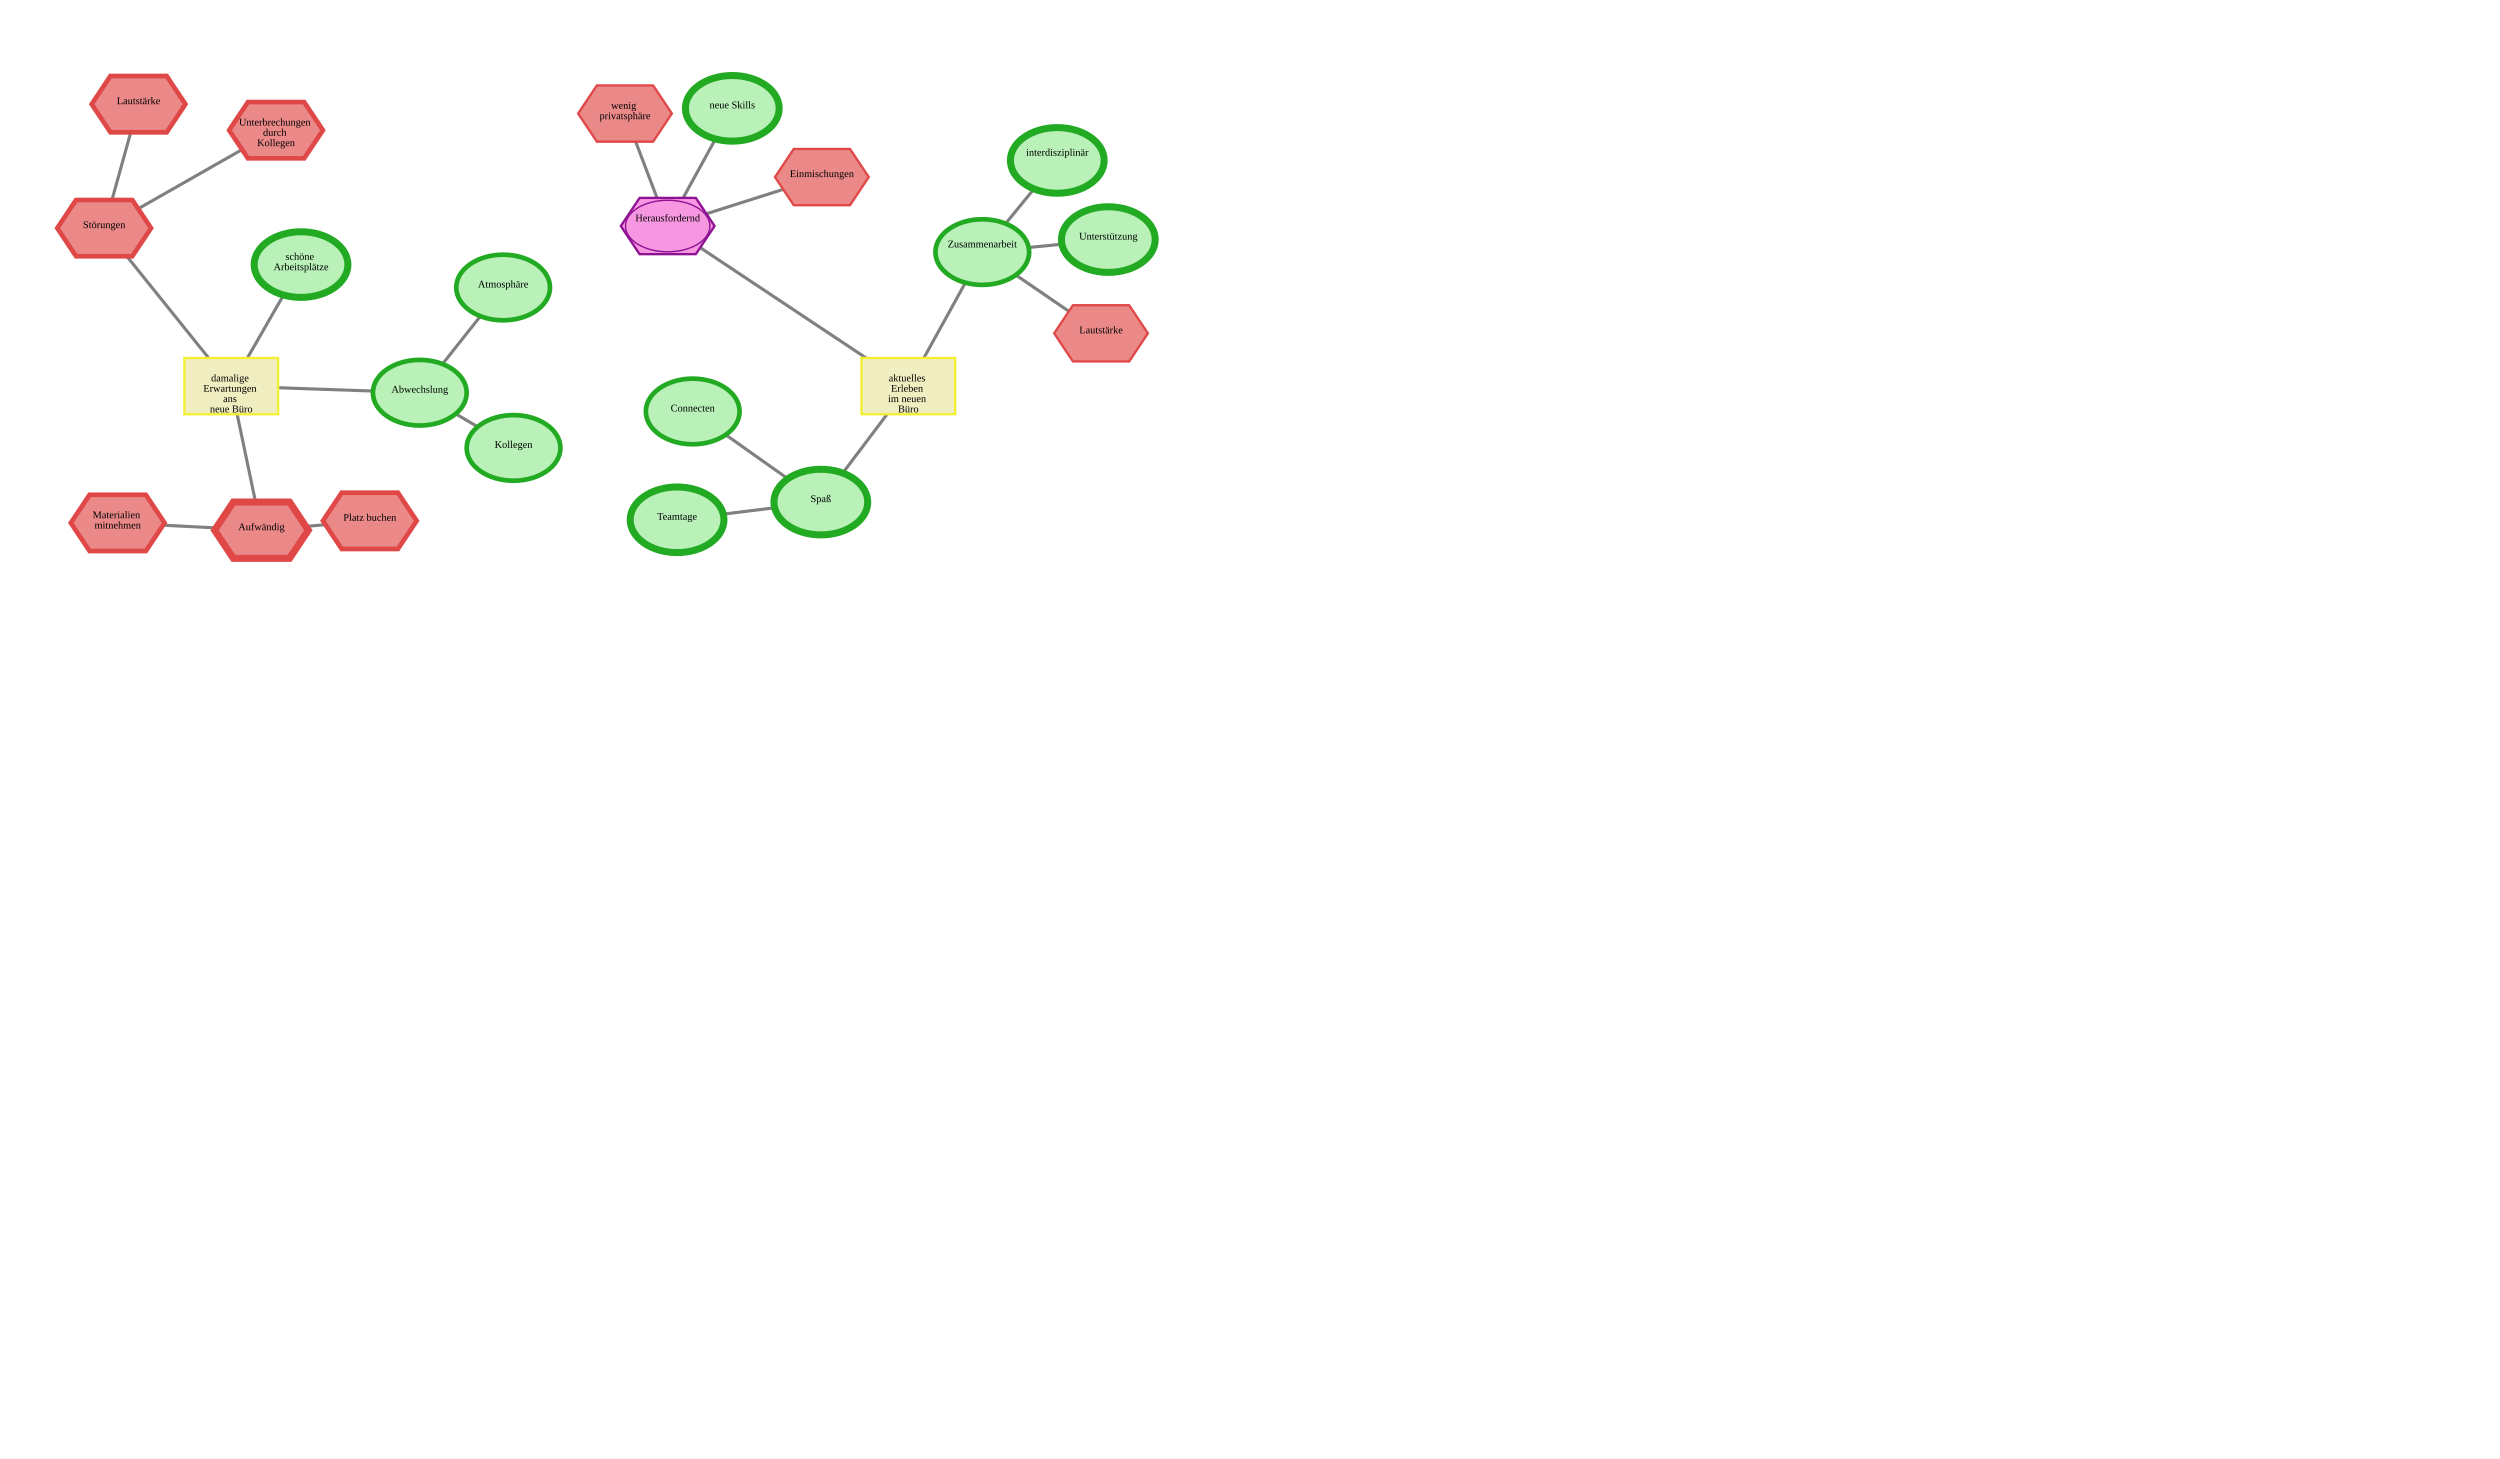
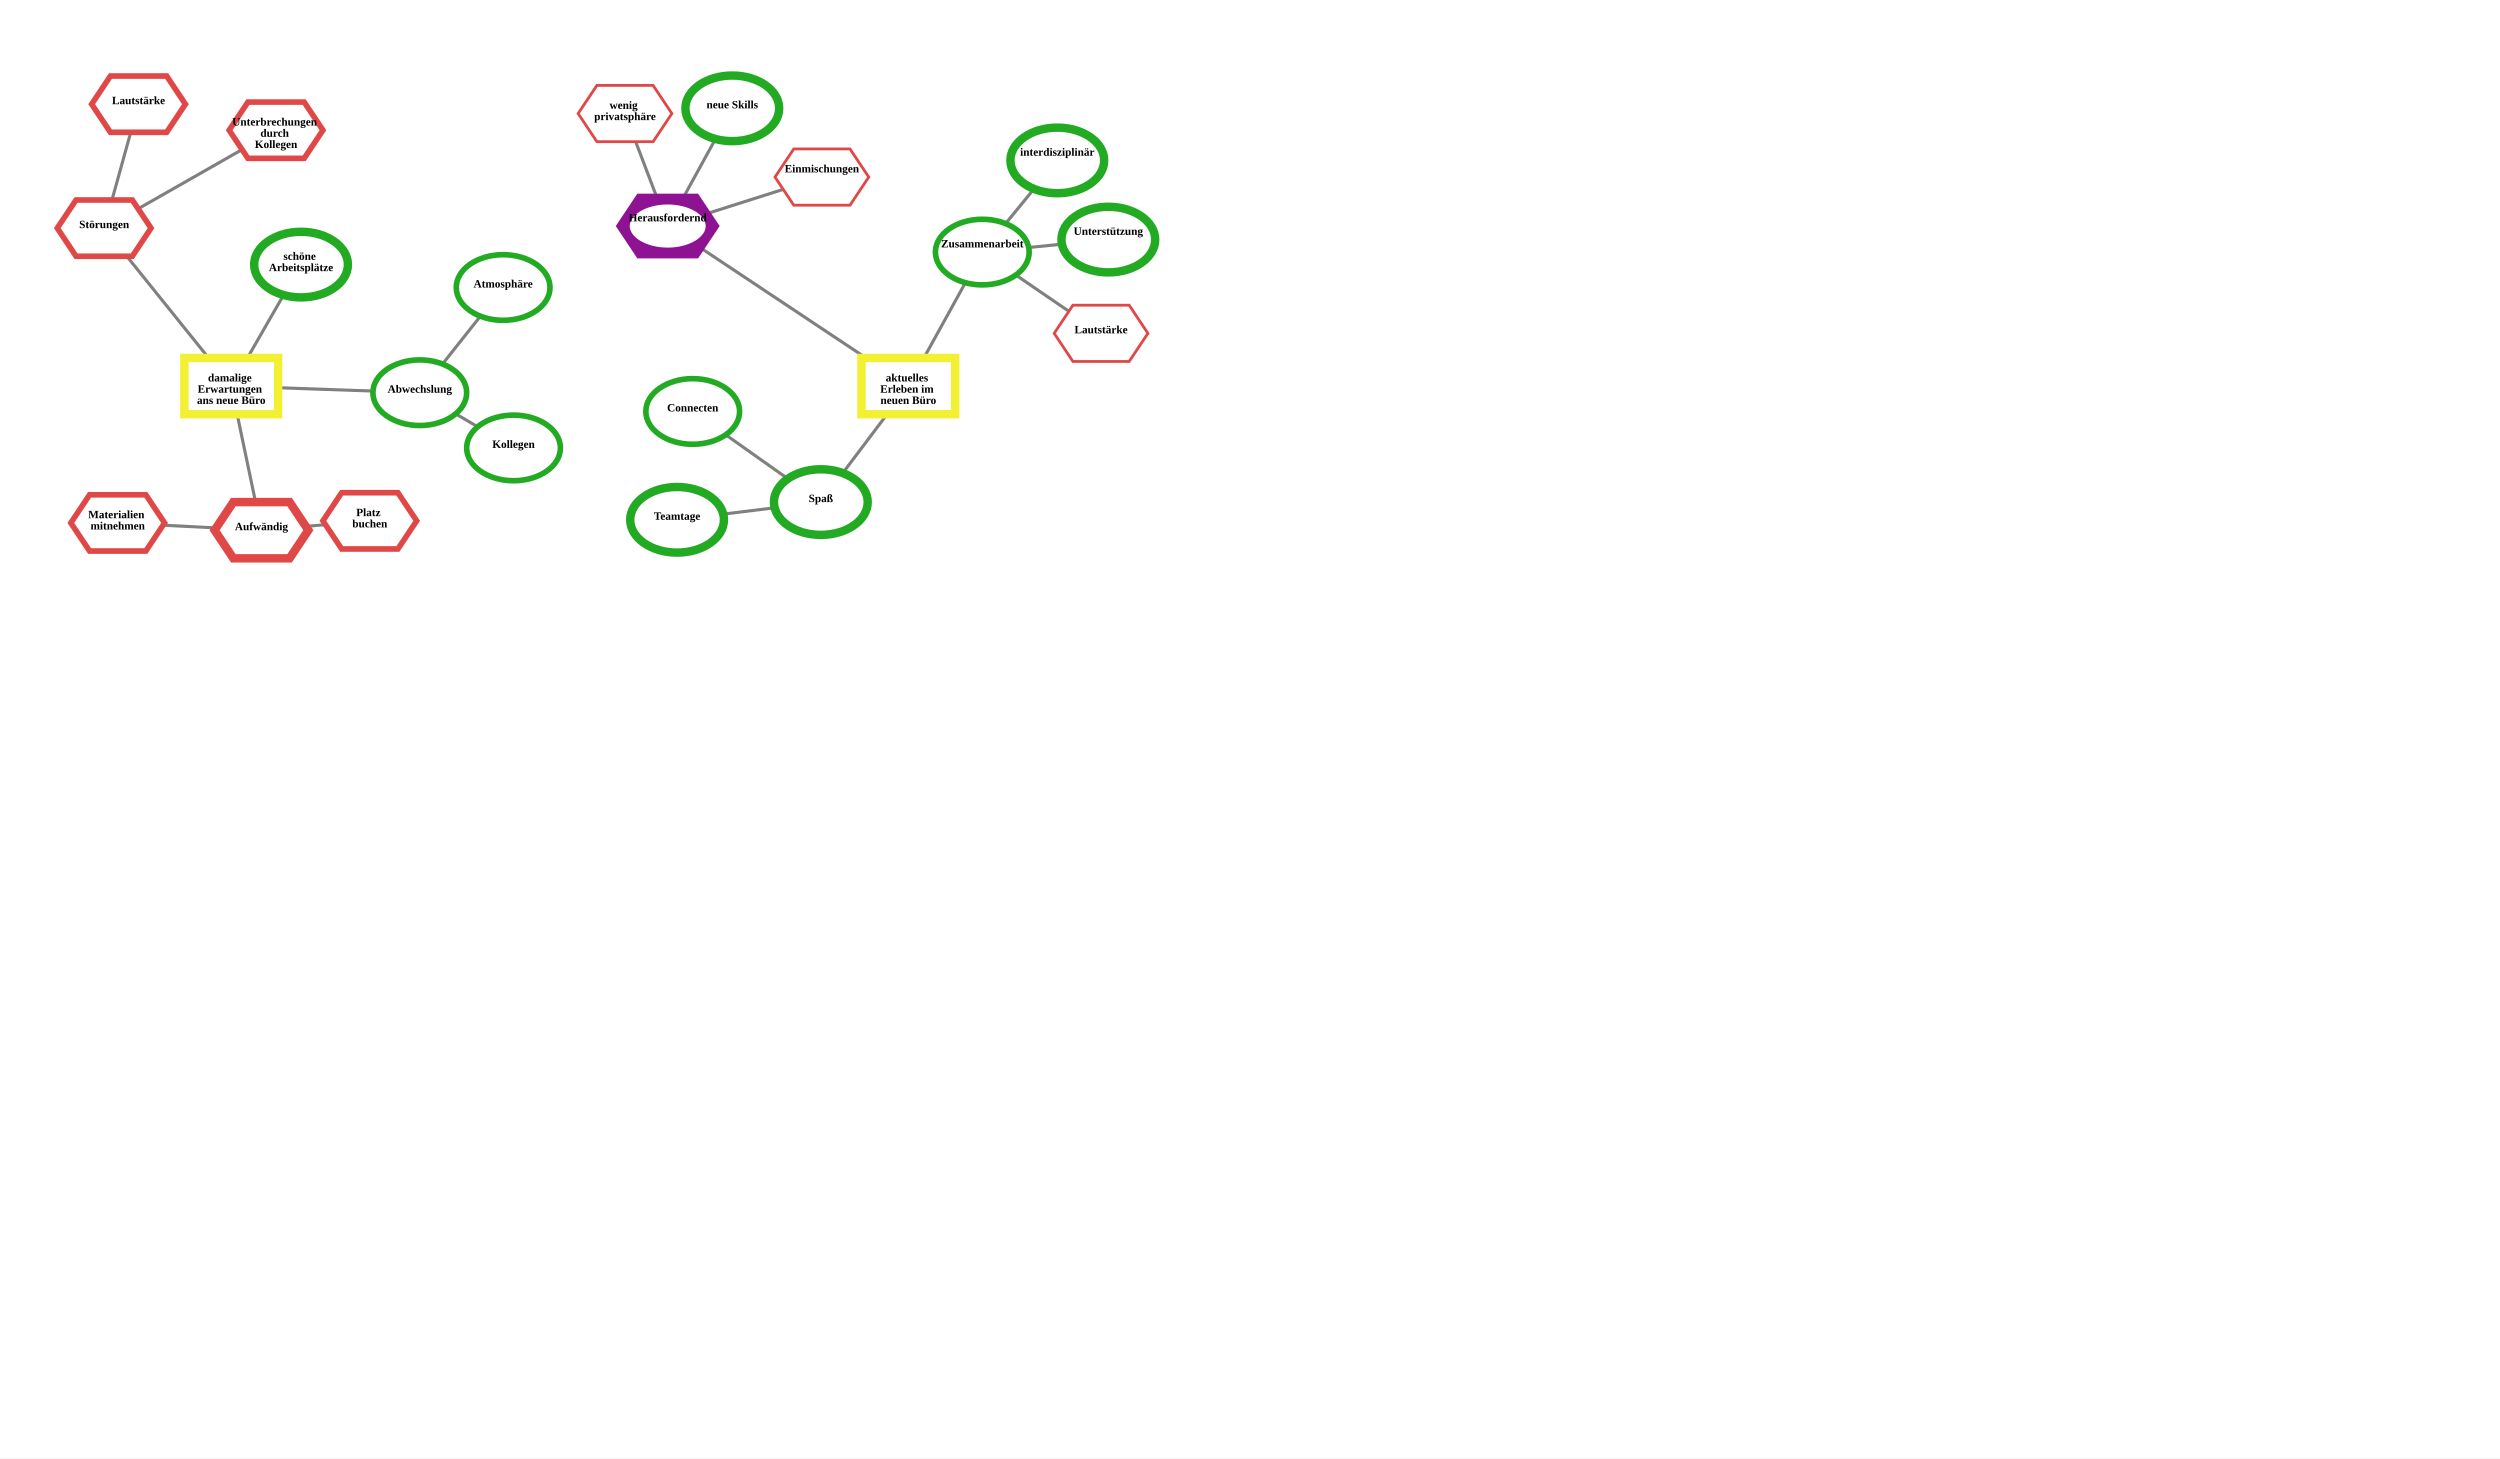
<svg xmlns="http://www.w3.org/2000/svg" id="CAMSVG" height="1400px" width="2400px">
  <rect id="background" x="0" y="0" width="100%" height="100%" fill="white" />
  <marker id="arrowRight" markerWidth="30" markerHeight="15" refX="30" refY="7.5" orient="auto" markerUnits="userSpaceOnUse">
    <polygon points="0 0, 0 0, 0 0" fill="#8c8c8c" />
  </marker>
  <marker id="arrowLeft" markerWidth="30" markerHeight="15" refX="0" refY="7.5" orient="auto" markerUnits="userSpaceOnUse">
    <polygon points="0 0, 0 0, 0 0" fill="#8c8c8c" />
  </marker>
  <g>
-     <line class="connector" id="106c88af-211f-46a5-aec4-acd6bd099349" transform="translate(641,217) scale(1,1) " x1="-7.453" y1="-19.633" x2="-33.547" y2="-88.367" stroke="#808080" stroke-width="3" stroke-linecap="butt" />
-     <line transform="translate(641,217) " class="outer-connector" id="106c88af-211f-46a5-aec4-acd6bd099349" x1="0" y1="0" x2="-40.645" y2="-107.065" stroke="rgba(255, 255, 255, 0)" stroke-width="30" />
+     <line class="connector" id="e0eaff90-a25a-4eea-bfcd-7fb453f5f758" transform="translate(641,217) scale(1,1) " x1="-7.453" y1="-19.633" x2="-33.547" y2="-88.367" stroke="#808080" stroke-width="3" stroke-linecap="butt" />
+     <line transform="translate(641,217) " class="outer-connector" id="e0eaff90-a25a-4eea-bfcd-7fb453f5f758" x1="0" y1="0" x2="-40.645" y2="-107.065" stroke="rgba(255, 255, 255, 0)" stroke-width="30" />
  </g>
  <g>
-     <line class="connector" id="b0688166-694a-41d2-b95b-2dad80e10e80" transform="translate(641,217) scale(1,1) " x1="10.102" y1="-18.411" x2="51.898" y2="-94.589" stroke="#808080" stroke-width="3" stroke-linecap="butt" />
-     <line transform="translate(641,217) " class="outer-connector" id="b0688166-694a-41d2-b95b-2dad80e10e80" x1="0" y1="0" x2="61.519" y2="-112.123" stroke="rgba(255, 255, 255, 0)" stroke-width="30" />
+     <line class="connector" id="cdb63d55-436a-4b87-9c5b-573ac868aa52" transform="translate(641,217) scale(1,1) " x1="10.102" y1="-18.411" x2="51.898" y2="-94.589" stroke="#808080" stroke-width="3" stroke-linecap="butt" />
+     <line transform="translate(641,217) " class="outer-connector" id="cdb63d55-436a-4b87-9c5b-573ac868aa52" x1="0" y1="0" x2="61.519" y2="-112.123" stroke="rgba(255, 255, 255, 0)" stroke-width="30" />
  </g>
  <g>
-     <line class="connector" id="5798c290-1ec8-4c2f-a627-fafd09648d20" transform="translate(872,370.6667) scale(1,1) " x1="-17.485" y1="-11.631" x2="-213.515" y2="-142.035" stroke="#808080" stroke-width="3" stroke-linecap="butt" />
-     <line transform="translate(872,370.6667) " class="outer-connector" id="5798c290-1ec8-4c2f-a627-fafd09648d20" x1="0" y1="0" x2="-230.167" y2="-153.113" stroke="rgba(255, 255, 255, 0)" stroke-width="30" />
+     <line class="connector" id="67b8e38c-98dd-4e3d-985d-c3dcad89f62b" transform="translate(872,370.6667) scale(1,1) " x1="-17.485" y1="-11.631" x2="-213.515" y2="-142.035" stroke="#808080" stroke-width="3" stroke-linecap="butt" />
+     <line transform="translate(872,370.6667) " class="outer-connector" id="67b8e38c-98dd-4e3d-985d-c3dcad89f62b" x1="0" y1="0" x2="-230.167" y2="-153.113" stroke="rgba(255, 255, 255, 0)" stroke-width="30" />
  </g>
  <g>
-     <line class="connector" id="a0e0ad53-82bb-48f3-8c30-15f0fe80e555" transform="translate(943,242) scale(1,1) " x1="-10.146" y1="18.386" x2="-60.854" y2="110.28" stroke="#808080" stroke-width="3" stroke-linecap="butt" />
-     <line transform="translate(943,242) " class="outer-connector" id="a0e0ad53-82bb-48f3-8c30-15f0fe80e555" x1="0" y1="0" x2="-70.517" y2="127.791" stroke="rgba(255, 255, 255, 0)" stroke-width="30" />
+     <line class="connector" id="26638883-26d9-4cb9-b66e-dee816f8ee65" transform="translate(943,242) scale(1,1) " x1="-10.146" y1="18.386" x2="-60.854" y2="110.28" stroke="#808080" stroke-width="3" stroke-linecap="butt" />
+     <line transform="translate(943,242) " class="outer-connector" id="26638883-26d9-4cb9-b66e-dee816f8ee65" x1="0" y1="0" x2="-70.517" y2="127.791" stroke="rgba(255, 255, 255, 0)" stroke-width="30" />
  </g>
  <g>
-     <line class="connector" id="75182436-51de-4e62-8cc6-9c0ffd4e99e7" transform="translate(788,482) scale(1,1) " x1="12.648" y1="-16.764" x2="71.352" y2="-94.57" stroke="#808080" stroke-width="3" stroke-linecap="butt" />
-     <line transform="translate(788,482) " class="outer-connector" id="75182436-51de-4e62-8cc6-9c0ffd4e99e7" x1="0" y1="0" x2="83.398" y2="-110.535" stroke="rgba(255, 255, 255, 0)" stroke-width="30" />
+     <line class="connector" id="fb5d8669-4c84-4841-8187-461b0534a064" transform="translate(788,482) scale(1,1) " x1="12.648" y1="-16.764" x2="71.352" y2="-94.57" stroke="#808080" stroke-width="3" stroke-linecap="butt" />
+     <line transform="translate(788,482) " class="outer-connector" id="fb5d8669-4c84-4841-8187-461b0534a064" x1="0" y1="0" x2="83.398" y2="-110.535" stroke="rgba(255, 255, 255, 0)" stroke-width="30" />
  </g>
  <g>
-     <line class="connector" id="76342cb7-4d0f-4081-9b51-eb18bd2bcee8" transform="translate(665,395) scale(1,1) " x1="17.145" y1="12.127" x2="105.855" y2="74.873" stroke="#808080" stroke-width="3" stroke-linecap="butt" />
-     <line transform="translate(665,395) " class="outer-connector" id="76342cb7-4d0f-4081-9b51-eb18bd2bcee8" x1="0" y1="0" x2="122.184" y2="86.423" stroke="rgba(255, 255, 255, 0)" stroke-width="30" />
+     <line class="connector" id="6d9acacd-1d74-450c-be41-32de33dadb72" transform="translate(665,395) scale(1,1) " x1="17.145" y1="12.127" x2="105.855" y2="74.873" stroke="#808080" stroke-width="3" stroke-linecap="butt" />
+     <line transform="translate(665,395) " class="outer-connector" id="6d9acacd-1d74-450c-be41-32de33dadb72" x1="0" y1="0" x2="122.184" y2="86.423" stroke="rgba(255, 255, 255, 0)" stroke-width="30" />
  </g>
  <g>
-     <line class="connector" id="245af253-4161-4ae5-8703-7658292fadf9" transform="translate(650,499) scale(1,1) " x1="20.842" y1="-2.568" x2="117.158" y2="-14.432" stroke="#808080" stroke-width="3" stroke-linecap="butt" />
-     <line transform="translate(650,499) " class="outer-connector" id="245af253-4161-4ae5-8703-7658292fadf9" x1="0" y1="0" x2="137.008" y2="-16.878" stroke="rgba(255, 255, 255, 0)" stroke-width="30" />
+     <line class="connector" id="7a95d905-2b3c-4401-9a88-ec3c29494a07" transform="translate(650,499) scale(1,1) " x1="20.842" y1="-2.568" x2="117.158" y2="-14.432" stroke="#808080" stroke-width="3" stroke-linecap="butt" />
+     <line transform="translate(650,499) " class="outer-connector" id="7a95d905-2b3c-4401-9a88-ec3c29494a07" x1="0" y1="0" x2="137.008" y2="-16.878" stroke="rgba(255, 255, 255, 0)" stroke-width="30" />
  </g>
  <g>
-     <line class="connector" id="ba229a00-d420-415d-83b0-47142ede1a7f" transform="translate(789,170) scale(1,1) " x1="-20.015" y1="6.356" x2="-127.985" y2="40.644" stroke="#808080" stroke-width="3" stroke-linecap="butt" />
-     <line transform="translate(789,170) " class="outer-connector" id="ba229a00-d420-415d-83b0-47142ede1a7f" x1="0" y1="0" x2="-147.047" y2="46.697" stroke="rgba(255, 255, 255, 0)" stroke-width="30" />
+     <line class="connector" id="bb85bf75-c9c1-418d-9dce-6a76d92a2742" transform="translate(789,170) scale(1,1) " x1="-20.015" y1="6.356" x2="-127.985" y2="40.644" stroke="#808080" stroke-width="3" stroke-linecap="butt" />
+     <line transform="translate(789,170) " class="outer-connector" id="bb85bf75-c9c1-418d-9dce-6a76d92a2742" x1="0" y1="0" x2="-147.047" y2="46.697" stroke="rgba(255, 255, 255, 0)" stroke-width="30" />
  </g>
  <g>
-     <line class="connector" id="e54002f0-fb65-483c-a000-5ccaaa8d636b" transform="translate(1015,154) scale(1,1) " x1="-13.298" y1="16.253" x2="-58.702" y2="71.747" stroke="#808080" stroke-width="3" stroke-linecap="butt" />
-     <line transform="translate(1015,154) " class="outer-connector" id="e54002f0-fb65-483c-a000-5ccaaa8d636b" x1="0" y1="0" x2="-71.367" y2="87.226" stroke="rgba(255, 255, 255, 0)" stroke-width="30" />
+     <line class="connector" id="8e8e54bb-26fa-4e08-9de2-5dd608ce739d" transform="translate(1015,154) scale(1,1) " x1="-13.298" y1="16.253" x2="-58.702" y2="71.747" stroke="#808080" stroke-width="3" stroke-linecap="butt" />
+     <line transform="translate(1015,154) " class="outer-connector" id="8e8e54bb-26fa-4e08-9de2-5dd608ce739d" x1="0" y1="0" x2="-71.367" y2="87.226" stroke="rgba(255, 255, 255, 0)" stroke-width="30" />
  </g>
  <g>
-     <line class="connector" id="3617c48c-25f7-48b8-bc25-1555b6592b51" transform="translate(1064,230) scale(1,1) " x1="-20.897" y1="2.072" x2="-100.103" y2="9.928" stroke="#808080" stroke-width="3" stroke-linecap="butt" />
-     <line transform="translate(1064,230) " class="outer-connector" id="3617c48c-25f7-48b8-bc25-1555b6592b51" x1="0" y1="0" x2="-120.005" y2="11.901" stroke="rgba(255, 255, 255, 0)" stroke-width="30" />
+     <line class="connector" id="d3318e39-bd6c-411b-b721-e0d2eaeeb28e" transform="translate(1064,230) scale(1,1) " x1="-20.897" y1="2.072" x2="-100.103" y2="9.928" stroke="#808080" stroke-width="3" stroke-linecap="butt" />
+     <line transform="translate(1064,230) " class="outer-connector" id="d3318e39-bd6c-411b-b721-e0d2eaeeb28e" x1="0" y1="0" x2="-120.005" y2="11.901" stroke="rgba(255, 255, 255, 0)" stroke-width="30" />
  </g>
  <g>
-     <line class="connector" id="9968e502-e2d2-4d53-9f53-7336281ddc6a" transform="translate(1057,320) scale(1,1) " x1="-17.331" y1="-11.858" x2="-96.669" y2="-66.142" stroke="#808080" stroke-width="3" stroke-linecap="butt" />
-     <line transform="translate(1057,320) " class="outer-connector" id="9968e502-e2d2-4d53-9f53-7336281ddc6a" x1="0" y1="0" x2="-113.175" y2="-77.435" stroke="rgba(255, 255, 255, 0)" stroke-width="30" />
+     <line class="connector" id="f7e226a7-76c3-4deb-ba4f-dcd84492700e" transform="translate(1057,320) scale(1,1) " x1="-17.331" y1="-11.858" x2="-96.669" y2="-66.142" stroke="#808080" stroke-width="3" stroke-linecap="butt" />
+     <line transform="translate(1057,320) " class="outer-connector" id="f7e226a7-76c3-4deb-ba4f-dcd84492700e" x1="0" y1="0" x2="-113.175" y2="-77.435" stroke="rgba(255, 255, 255, 0)" stroke-width="30" />
  </g>
  <g>
-     <line class="connector" id="c430fb66-5598-4536-9d0c-0faab81d3b26" transform="translate(222,370.6667) scale(1,1) " x1="-13.162" y1="-16.363" x2="-108.838" y2="-135.304" stroke="#808080" stroke-width="3" stroke-linecap="butt" />
-     <line transform="translate(222,370.6667) " class="outer-connector" id="c430fb66-5598-4536-9d0c-0faab81d3b26" x1="0" y1="0" x2="-121.373" y2="-150.887" stroke="rgba(255, 255, 255, 0)" stroke-width="30" />
+     <line class="connector" id="927e9ba1-5022-4537-bb4c-c5b927f641ed" transform="translate(222,370.6667) scale(1,1) " x1="-13.162" y1="-16.363" x2="-108.838" y2="-135.304" stroke="#808080" stroke-width="3" stroke-linecap="butt" />
+     <line transform="translate(222,370.6667) " class="outer-connector" id="927e9ba1-5022-4537-bb4c-c5b927f641ed" x1="0" y1="0" x2="-121.373" y2="-150.887" stroke="rgba(255, 255, 255, 0)" stroke-width="30" />
  </g>
  <g>
-     <line class="connector" id="a7eace34-3090-47f9-bbe1-0a7e9b046146" transform="translate(100,219) scale(1,1) " x1="5.612" y1="-20.236" x2="27.388" y2="-98.764" stroke="#808080" stroke-width="3" stroke-linecap="butt" />
-     <line transform="translate(100,219) " class="outer-connector" id="a7eace34-3090-47f9-bbe1-0a7e9b046146" x1="0" y1="0" x2="32.733" y2="-118.036" stroke="rgba(255, 255, 255, 0)" stroke-width="30" />
+     <line class="connector" id="d57ed4ed-5d9c-4973-82f3-bd6b3e9fc595" transform="translate(100,219) scale(1,1) " x1="5.612" y1="-20.236" x2="27.388" y2="-98.764" stroke="#808080" stroke-width="3" stroke-linecap="butt" />
+     <line transform="translate(100,219) " class="outer-connector" id="d57ed4ed-5d9c-4973-82f3-bd6b3e9fc595" x1="0" y1="0" x2="32.733" y2="-118.036" stroke="rgba(255, 255, 255, 0)" stroke-width="30" />
  </g>
  <g>
-     <line class="connector" id="6eab6daa-e24c-489f-8ee3-076251b914d8" transform="translate(100,219) scale(1,1) " x1="18.247" y1="-10.395" x2="146.753" y2="-83.605" stroke="#808080" stroke-width="3" stroke-linecap="butt" />
-     <line transform="translate(100,219) " class="outer-connector" id="6eab6daa-e24c-489f-8ee3-076251b914d8" x1="0" y1="0" x2="164.131" y2="-93.505" stroke="rgba(255, 255, 255, 0)" stroke-width="30" />
+     <line class="connector" id="bc8611d5-a766-4dda-96da-ef21157dafc9" transform="translate(100,219) scale(1,1) " x1="18.247" y1="-10.395" x2="146.753" y2="-83.605" stroke="#808080" stroke-width="3" stroke-linecap="butt" />
+     <line transform="translate(100,219) " class="outer-connector" id="bc8611d5-a766-4dda-96da-ef21157dafc9" x1="0" y1="0" x2="164.131" y2="-93.505" stroke="rgba(255, 255, 255, 0)" stroke-width="30" />
  </g>
  <g>
-     <line class="connector" id="dc20ad56-bf3b-4617-9ad6-46d194e7b0a8" transform="translate(222,370.6667) scale(1,1) " x1="10.458" y1="-18.211" x2="56.542" y2="-98.456" stroke="#808080" stroke-width="3" stroke-linecap="butt" />
-     <line transform="translate(222,370.6667) " class="outer-connector" id="dc20ad56-bf3b-4617-9ad6-46d194e7b0a8" x1="0" y1="0" x2="66.502" y2="-115.799" stroke="rgba(255, 255, 255, 0)" stroke-width="30" />
+     <line class="connector" id="a6d2f5cd-3269-4f51-aec6-6952ed852e5e" transform="translate(222,370.6667) scale(1,1) " x1="10.458" y1="-18.211" x2="56.542" y2="-98.456" stroke="#808080" stroke-width="3" stroke-linecap="butt" />
+     <line transform="translate(222,370.6667) " class="outer-connector" id="a6d2f5cd-3269-4f51-aec6-6952ed852e5e" x1="0" y1="0" x2="66.502" y2="-115.799" stroke="rgba(255, 255, 255, 0)" stroke-width="30" />
  </g>
  <g>
-     <line class="connector" id="c19f8033-7eac-4ef3-8d48-0ba8d5bb05c7" transform="translate(403,377) scale(1,1) " x1="-20.987" y1="-0.734" x2="-160.013" y2="-5.599" stroke="#808080" stroke-width="3" stroke-linecap="butt" />
-     <line transform="translate(403,377) " class="outer-connector" id="c19f8033-7eac-4ef3-8d48-0ba8d5bb05c7" x1="0" y1="0" x2="-180.001" y2="-6.298" stroke="rgba(255, 255, 255, 0)" stroke-width="30" />
+     <line class="connector" id="5b0e0260-775c-44f9-a699-4e9123dc1fd1" transform="translate(403,377) scale(1,1) " x1="-20.987" y1="-0.734" x2="-160.013" y2="-5.599" stroke="#808080" stroke-width="3" stroke-linecap="butt" />
+     <line transform="translate(403,377) " class="outer-connector" id="5b0e0260-775c-44f9-a699-4e9123dc1fd1" x1="0" y1="0" x2="-180.001" y2="-6.298" stroke="rgba(255, 255, 255, 0)" stroke-width="30" />
  </g>
  <g>
-     <line class="connector" id="99ad6d0e-e4f9-49b8-b537-ca94d2731551" transform="translate(403,377) scale(1,1) " x1="13.039" y1="-16.462" x2="66.961" y2="-84.538" stroke="#808080" stroke-width="3" stroke-linecap="butt" />
-     <line transform="translate(403,377) " class="outer-connector" id="99ad6d0e-e4f9-49b8-b537-ca94d2731551" x1="0" y1="0" x2="79.379" y2="-100.216" stroke="rgba(255, 255, 255, 0)" stroke-width="30" />
+     <line class="connector" id="00beea78-7a6c-4949-8173-832107c9058c" transform="translate(403,377) scale(1,1) " x1="13.039" y1="-16.462" x2="66.961" y2="-84.538" stroke="#808080" stroke-width="3" stroke-linecap="butt" />
+     <line transform="translate(403,377) " class="outer-connector" id="00beea78-7a6c-4949-8173-832107c9058c" x1="0" y1="0" x2="79.379" y2="-100.216" stroke="rgba(255, 255, 255, 0)" stroke-width="30" />
  </g>
  <g>
-     <line class="connector" id="57ca0c33-2dc7-4d6f-84bf-c5cbdcaa0d1d" transform="translate(493,430) scale(1,1) " x1="-18.095" y1="-10.656" x2="-71.905" y2="-42.344" stroke="#808080" stroke-width="3" stroke-linecap="butt" />
-     <line transform="translate(493,430) " class="outer-connector" id="57ca0c33-2dc7-4d6f-84bf-c5cbdcaa0d1d" x1="0" y1="0" x2="-89.138" y2="-52.493" stroke="rgba(255, 255, 255, 0)" stroke-width="30" />
+     <line class="connector" id="35f1e444-0282-453a-8bc7-b12684347560" transform="translate(493,430) scale(1,1) " x1="-18.095" y1="-10.656" x2="-71.905" y2="-42.344" stroke="#808080" stroke-width="3" stroke-linecap="butt" />
+     <line transform="translate(493,430) " class="outer-connector" id="35f1e444-0282-453a-8bc7-b12684347560" x1="0" y1="0" x2="-89.138" y2="-52.493" stroke="rgba(255, 255, 255, 0)" stroke-width="30" />
  </g>
  <g>
-     <line class="connector" id="82f72205-0a0a-46ea-a825-78c9c0ee70ca" transform="translate(222,370.6667) scale(1,1) " x1="4.309" y1="20.553" x2="24.691" y2="117.78" stroke="#808080" stroke-width="3" stroke-linecap="butt" />
-     <line transform="translate(222,370.6667) " class="outer-connector" id="82f72205-0a0a-46ea-a825-78c9c0ee70ca" x1="0" y1="0" x2="28.795" y2="137.355" stroke="rgba(255, 255, 255, 0)" stroke-width="30" />
+     <line class="connector" id="75addc13-f2a8-42b1-a2c0-9e1275ee7c82" transform="translate(222,370.6667) scale(1,1) " x1="4.309" y1="20.553" x2="24.691" y2="117.78" stroke="#808080" stroke-width="3" stroke-linecap="butt" />
+     <line transform="translate(222,370.6667) " class="outer-connector" id="75addc13-f2a8-42b1-a2c0-9e1275ee7c82" x1="0" y1="0" x2="28.795" y2="137.355" stroke="rgba(255, 255, 255, 0)" stroke-width="30" />
  </g>
  <g>
-     <line class="connector" id="0e89923b-1fd8-4044-82b8-9a548c28d19d" transform="translate(355,500) scale(1,1) " x1="-20.922" y1="1.811" x2="-83.078" y2="7.189" stroke="#808080" stroke-width="3" stroke-linecap="butt" />
-     <line transform="translate(355,500) " class="outer-connector" id="0e89923b-1fd8-4044-82b8-9a548c28d19d" x1="0" y1="0" x2="-103.004" y2="8.914" stroke="rgba(255, 255, 255, 0)" stroke-width="30" />
+     <line class="connector" id="cea1cbaa-7aa6-4184-8628-5e49971060db" transform="translate(355,500) scale(1,1) " x1="-20.922" y1="1.811" x2="-83.078" y2="7.189" stroke="#808080" stroke-width="3" stroke-linecap="butt" />
+     <line transform="translate(355,500) " class="outer-connector" id="cea1cbaa-7aa6-4184-8628-5e49971060db" x1="0" y1="0" x2="-103.004" y2="8.914" stroke="rgba(255, 255, 255, 0)" stroke-width="30" />
  </g>
  <g>
-     <line class="connector" id="94fed61e-8e08-463a-a23d-f67f046c5bd6" transform="translate(113,502) scale(1,1) " x1="20.973" y1="1.064" x2="117.027" y2="5.936" stroke="#808080" stroke-width="3" stroke-linecap="butt" />
-     <line transform="translate(113,502) " class="outer-connector" id="94fed61e-8e08-463a-a23d-f67f046c5bd6" x1="0" y1="0" x2="137.001" y2="6.949" stroke="rgba(255, 255, 255, 0)" stroke-width="30" />
+     <line class="connector" id="c0afc12c-c87a-4c92-954c-43c3dd2cab2d" transform="translate(113,502) scale(1,1) " x1="20.973" y1="1.064" x2="117.027" y2="5.936" stroke="#808080" stroke-width="3" stroke-linecap="butt" />
+     <line transform="translate(113,502) " class="outer-connector" id="c0afc12c-c87a-4c92-954c-43c3dd2cab2d" x1="0" y1="0" x2="137.001" y2="6.949" stroke="rgba(255, 255, 255, 0)" stroke-width="30" />
  </g>
  <g transform="translate(222,370.6667) scale(0.45)">
-     <rect id="98a1036b-81d1-4d9b-9999-160b10f74d4e" class="node" x="-100" y="-60" width="200" height="120" transform="translate(0,0)" fill="#F0EEC0" stroke="#F3F033" stroke-width="5" />
-     <text id="98a1036b-81d1-4d9b-9999-160b10f74d4e" class="noselect node" x="0" fill="black" alignment-baseline="center" text-anchor="middle" font-size="22px" y="-10">damalige  <tspan dy="1.0em" x="0">Erwartungen</tspan>
-       <tspan dy="1.0em" x="0">ans</tspan>
-       <tspan dy="1.0em" x="0">neue</tspan> Büro</text>
+     <rect id="4c10731f-e9a3-47c0-b8e3-a9b18c8f6c60" class="node" x="-100" y="-60" width="200" height="120" transform="translate(0,0)" fill="#ffffff" stroke="#F3F033" stroke-width="18" />
+     <text id="4c10731f-e9a3-47c0-b8e3-a9b18c8f6c60" class="noselect node" x="0" fill="black" alignment-baseline="center" text-anchor="middle" font-size="24px" font-weight="bold" y="-10">damalige  <tspan dy="1.0em" x="0">Erwartungen</tspan>
+       <tspan dy="1.0em" x="0">ans</tspan> neue Büro</text>
  </g>
  <g transform="translate(872,370.6667) scale(0.45)">
-     <rect id="2f24c2a1-7a7e-4205-9179-97cc82fb4eb6" class="node" x="-100" y="-60" width="200" height="120" transform="translate(0,0)" fill="#F0EEC0" stroke="#F3F033" stroke-width="5" />
-     <text id="2f24c2a1-7a7e-4205-9179-97cc82fb4eb6" class="noselect node" x="0" fill="black" alignment-baseline="center" text-anchor="middle" font-size="22px" y="-10">aktuelles  <tspan dy="1.0em" x="0">Erleben</tspan>
-       <tspan dy="1.0em" x="0">im</tspan> neuen  <tspan dy="1.0em" x="0">Büro</tspan>
-     </text>
+     <rect id="f25f84db-baee-4cbd-9473-027c9314fdde" class="node" x="-100" y="-60" width="200" height="120" transform="translate(0,0)" fill="#ffffff" stroke="#F3F033" stroke-width="18" />
+     <text id="f25f84db-baee-4cbd-9473-027c9314fdde" class="noselect node" x="0" fill="black" alignment-baseline="center" text-anchor="middle" font-size="24px" font-weight="bold" y="-10">aktuelles  <tspan dy="1.0em" x="0">Erleben</tspan> im  <tspan dy="1.0em" x="0">neuen</tspan> Büro</text>
  </g>
  <g transform="translate(943,242) scale(0.45)">
-     <ellipse id="07e507fc-9b52-4ca8-a076-bf58c16d6a5c" class="node" null="cy" rx="100" ry="70" transform="translate(0,0)" fill="#B9F1B9" stroke="#22AA22" stroke-width="10" />
-     <text id="07e507fc-9b52-4ca8-a076-bf58c16d6a5c" class="noselect node" x="0" fill="black" alignment-baseline="center" text-anchor="middle" font-size="22px" y="-10">Zusammenarbeit</text>
+     <ellipse id="ca0f031d-ff18-4584-a13b-2e573fe2b30d" class="node" null="cy" rx="100" ry="70" transform="translate(0,0)" fill="#ffffff" stroke="#22AA22" stroke-width="12" />
+     <text id="ca0f031d-ff18-4584-a13b-2e573fe2b30d" class="noselect node" x="0" fill="black" alignment-baseline="center" text-anchor="middle" font-size="24px" font-weight="bold" y="-10">Zusammenarbeit</text>
  </g>
  <g transform="translate(641,217) scale(0.45)">
    <g>
-       <polygon id="9252db10-f6e2-40b4-8fae-655412a68407" class="node" points="-100,0 -60,-60 60,-60 100,0 60,60 -60,60" transform="translate(0,0)" fill="rgb(247, 151, 226)" stroke="rgb(142, 19, 146)" stroke-width="5" />
-       <ellipse id="9252db10-f6e2-40b4-8fae-655412a68407" class="node" null="cy" rx="90" ry="55" transform="translate(0,0)" fill="rgb(247, 151, 226)" stroke="rgb(142, 19, 146)" stroke-width="3" />
+       <polygon id="896e2abf-56fb-4cbc-8e0b-58595fd05a1d" class="node" points="-100,0 -60,-60 60,-60 100,0 60,60 -60,60" transform="translate(0,0)" fill="#ffffff" stroke="rgb(142, 19, 146)" stroke-width="18" />
+       <ellipse id="896e2abf-56fb-4cbc-8e0b-58595fd05a1d" class="node" null="cy" rx="90" ry="55" transform="translate(0,0)" fill="#ffffff" stroke="rgb(142, 19, 146)" stroke-width="18" />
    </g>
-     <text id="9252db10-f6e2-40b4-8fae-655412a68407" class="noselect node" x="0" fill="black" alignment-baseline="center" text-anchor="middle" font-size="22px" y="-10">Herausfordernd</text>
+     <text id="896e2abf-56fb-4cbc-8e0b-58595fd05a1d" class="noselect node" x="0" fill="black" alignment-baseline="center" text-anchor="middle" font-size="24px" font-weight="bold" y="-10">Herausfordernd</text>
  </g>
  <g transform="translate(600,109) scale(0.45)">
-     <polygon id="0761a96a-a921-49dc-99fa-9920bf017556" class="node" points="-100,0 -60,-60 60,-60 100,0 60,60 -60,60" transform="translate(0,0)" fill="#EB8989" stroke="#E04848" stroke-width="5" />
-     <text id="0761a96a-a921-49dc-99fa-9920bf017556" class="noselect node" x="0" fill="black" alignment-baseline="center" text-anchor="middle" font-size="22px" y="-10">wenig  <tspan dy="1.0em" x="0">privatsphäre</tspan>
+     <polygon id="93958fd9-6363-49d3-837d-9366682f4910" class="node" points="-100,0 -60,-60 60,-60 100,0 60,60 -60,60" transform="translate(0,0)" fill="#ffffff" stroke="#E04848" stroke-width="6" />
+     <text id="93958fd9-6363-49d3-837d-9366682f4910" class="noselect node" x="0" fill="black" alignment-baseline="center" text-anchor="middle" font-size="24px" font-weight="bold" y="-10">wenig  <tspan dy="1.0em" x="0">privatsphäre</tspan>
    </text>
  </g>
  <g transform="translate(703,104) scale(0.45)">
-     <ellipse id="07dd0a52-90dd-435c-8569-0d67905b6c82" class="node" null="cy" rx="100" ry="70" transform="translate(0,0)" fill="#B9F1B9" stroke="#22AA22" stroke-width="15" />
-     <text id="07dd0a52-90dd-435c-8569-0d67905b6c82" class="noselect node" x="0" fill="black" alignment-baseline="center" text-anchor="middle" font-size="22px" y="0">neue Skills</text>
+     <ellipse id="0cdc31e6-fe75-4a8d-8f6c-975335bcab89" class="node" null="cy" rx="100" ry="70" transform="translate(0,0)" fill="#ffffff" stroke="#22AA22" stroke-width="18" />
+     <text id="0cdc31e6-fe75-4a8d-8f6c-975335bcab89" class="noselect node" x="0" fill="black" alignment-baseline="center" text-anchor="middle" font-size="24px" font-weight="bold" y="0">neue Skills</text>
  </g>
  <g transform="translate(1015,154) scale(0.45)">
-     <ellipse id="8325c780-1e10-49f5-bf52-68184888e44e" class="node" null="cy" rx="100" ry="70" transform="translate(0,0)" fill="#B9F1B9" stroke="#22AA22" stroke-width="15" />
-     <text id="8325c780-1e10-49f5-bf52-68184888e44e" class="noselect node" x="0" fill="black" alignment-baseline="center" text-anchor="middle" font-size="22px" y="-10">interdisziplinär</text>
+     <ellipse id="e22525c1-eb62-4422-b09b-11740577152b" class="node" null="cy" rx="100" ry="70" transform="translate(0,0)" fill="#ffffff" stroke="#22AA22" stroke-width="18" />
+     <text id="e22525c1-eb62-4422-b09b-11740577152b" class="noselect node" x="0" fill="black" alignment-baseline="center" text-anchor="middle" font-size="24px" font-weight="bold" y="-10">interdisziplinär</text>
  </g>
  <g transform="translate(788,482) scale(0.45)">
-     <ellipse id="9ab9cdaa-0253-4c6c-9ce4-129c0cc94d1e" class="node" null="cy" rx="100" ry="70" transform="translate(0,0)" fill="#B9F1B9" stroke="#22AA22" stroke-width="15" />
-     <text id="9ab9cdaa-0253-4c6c-9ce4-129c0cc94d1e" class="noselect node" x="0" fill="black" alignment-baseline="center" text-anchor="middle" font-size="22px" y="0">Spaß</text>
+     <ellipse id="156e7608-4bb6-4146-8a73-54e62c6aface" class="node" null="cy" rx="100" ry="70" transform="translate(0,0)" fill="#ffffff" stroke="#22AA22" stroke-width="18" />
+     <text id="156e7608-4bb6-4146-8a73-54e62c6aface" class="noselect node" x="0" fill="black" alignment-baseline="center" text-anchor="middle" font-size="24px" font-weight="bold" y="0">Spaß</text>
  </g>
  <g transform="translate(650,499) scale(0.45)">
-     <ellipse id="7de017bf-3d87-42cd-b621-63d8b1047816" class="node" null="cy" rx="100" ry="70" transform="translate(0,0)" fill="#B9F1B9" stroke="#22AA22" stroke-width="15" />
-     <text id="7de017bf-3d87-42cd-b621-63d8b1047816" class="noselect node" x="0" fill="black" alignment-baseline="center" text-anchor="middle" font-size="22px" y="0">Teamtage</text>
+     <ellipse id="55da118f-a1d1-4391-a4e4-671d33da91fb" class="node" null="cy" rx="100" ry="70" transform="translate(0,0)" fill="#ffffff" stroke="#22AA22" stroke-width="18" />
+     <text id="55da118f-a1d1-4391-a4e4-671d33da91fb" class="noselect node" x="0" fill="black" alignment-baseline="center" text-anchor="middle" font-size="24px" font-weight="bold" y="0">Teamtage</text>
  </g>
  <g transform="translate(665,395) scale(0.45)">
-     <ellipse id="b2dd7ec2-a969-4983-8865-115b08f4aa6e" class="node" null="cy" rx="100" ry="70" transform="translate(0,0)" fill="#B9F1B9" stroke="#22AA22" stroke-width="10" />
-     <text id="b2dd7ec2-a969-4983-8865-115b08f4aa6e" class="noselect node" x="0" fill="black" alignment-baseline="center" text-anchor="middle" font-size="22px" y="0">Connecten</text>
+     <ellipse id="ce8a8cfb-7d9b-44a6-ad61-4f31c5bbe763" class="node" null="cy" rx="100" ry="70" transform="translate(0,0)" fill="#ffffff" stroke="#22AA22" stroke-width="12" />
+     <text id="ce8a8cfb-7d9b-44a6-ad61-4f31c5bbe763" class="noselect node" x="0" fill="black" alignment-baseline="center" text-anchor="middle" font-size="24px" font-weight="bold" y="0">Connecten</text>
  </g>
  <g transform="translate(789,170) scale(0.45)">
-     <polygon id="5f61f2df-ece7-45f2-88cf-d821c22e6f82" class="node" points="-100,0 -60,-60 60,-60 100,0 60,60 -60,60" transform="translate(0,0)" fill="#EB8989" stroke="#E04848" stroke-width="5" />
-     <text id="5f61f2df-ece7-45f2-88cf-d821c22e6f82" class="noselect node" x="0" fill="black" alignment-baseline="center" text-anchor="middle" font-size="22px" y="0">Einmischungen</text>
+     <polygon id="3dd625ae-0009-4fe8-bab1-4c2856702d1e" class="node" points="-100,0 -60,-60 60,-60 100,0 60,60 -60,60" transform="translate(0,0)" fill="#ffffff" stroke="#E04848" stroke-width="6" />
+     <text id="3dd625ae-0009-4fe8-bab1-4c2856702d1e" class="noselect node" x="0" fill="black" alignment-baseline="center" text-anchor="middle" font-size="24px" font-weight="bold" y="-10">Einmischungen</text>
  </g>
  <g transform="translate(1064,230) scale(0.45)">
-     <ellipse id="30eee79e-0006-4816-b86f-51d77c2fe72d" class="node" null="cy" rx="100" ry="70" transform="translate(0,0)" fill="#B9F1B9" stroke="#22AA22" stroke-width="15" />
-     <text id="30eee79e-0006-4816-b86f-51d77c2fe72d" class="noselect node" x="0" fill="black" alignment-baseline="center" text-anchor="middle" font-size="22px" y="0">Unterstützung</text>
+     <ellipse id="6e2faebe-5e3f-4587-9c3f-24393047d396" class="node" null="cy" rx="100" ry="70" transform="translate(0,0)" fill="#ffffff" stroke="#22AA22" stroke-width="18" />
+     <text id="6e2faebe-5e3f-4587-9c3f-24393047d396" class="noselect node" x="0" fill="black" alignment-baseline="center" text-anchor="middle" font-size="24px" font-weight="bold" y="-10">Unterstützung</text>
  </g>
  <g transform="translate(1057,320) scale(0.45)">
-     <polygon id="468329df-1170-40ad-84ff-d802b5e94065" class="node" points="-100,0 -60,-60 60,-60 100,0 60,60 -60,60" transform="translate(0,0)" fill="#EB8989" stroke="#E04848" stroke-width="5" />
-     <text id="468329df-1170-40ad-84ff-d802b5e94065" class="noselect node" x="0" fill="black" alignment-baseline="center" text-anchor="middle" font-size="22px" y="0">Lautstärke</text>
+     <polygon id="9423a99a-053b-418a-b8a2-aa6bb94e80a3" class="node" points="-100,0 -60,-60 60,-60 100,0 60,60 -60,60" transform="translate(0,0)" fill="#ffffff" stroke="#E04848" stroke-width="6" />
+     <text id="9423a99a-053b-418a-b8a2-aa6bb94e80a3" class="noselect node" x="0" fill="black" alignment-baseline="center" text-anchor="middle" font-size="24px" font-weight="bold" y="0">Lautstärke</text>
  </g>
  <g transform="translate(100,219) scale(0.45)">
-     <polygon id="c4fff922-d9e3-4e55-9f29-5255c9a8805f" class="node" points="-100,0 -60,-60 60,-60 100,0 60,60 -60,60" transform="translate(0,0)" fill="#EB8989" stroke="#E04848" stroke-width="10" />
-     <text id="c4fff922-d9e3-4e55-9f29-5255c9a8805f" class="noselect node" x="0" fill="black" alignment-baseline="center" text-anchor="middle" font-size="22px" y="0">Störungen</text>
+     <polygon id="82d9249b-3f49-4fe0-9244-b5d0d04a5d02" class="node" points="-100,0 -60,-60 60,-60 100,0 60,60 -60,60" transform="translate(0,0)" fill="#ffffff" stroke="#E04848" stroke-width="12" />
+     <text id="82d9249b-3f49-4fe0-9244-b5d0d04a5d02" class="noselect node" x="0" fill="black" alignment-baseline="center" text-anchor="middle" font-size="24px" font-weight="bold" y="0">Störungen</text>
  </g>
  <g transform="translate(133,100) scale(0.45)">
-     <polygon id="f3df143f-94f8-433e-8011-d9c7b935fb06" class="node" points="-100,0 -60,-60 60,-60 100,0 60,60 -60,60" transform="translate(0,0)" fill="#EB8989" stroke="#E04848" stroke-width="10" />
-     <text id="f3df143f-94f8-433e-8011-d9c7b935fb06" class="noselect node" x="0" fill="black" alignment-baseline="center" text-anchor="middle" font-size="22px" y="0">Lautstärke</text>
+     <polygon id="e4d22800-dad6-4d55-b01f-0f2f21c4d95b" class="node" points="-100,0 -60,-60 60,-60 100,0 60,60 -60,60" transform="translate(0,0)" fill="#ffffff" stroke="#E04848" stroke-width="12" />
+     <text id="e4d22800-dad6-4d55-b01f-0f2f21c4d95b" class="noselect node" x="0" fill="black" alignment-baseline="center" text-anchor="middle" font-size="24px" font-weight="bold" y="0">Lautstärke</text>
  </g>
  <g transform="translate(265,125) scale(0.45)">
-     <polygon id="7f627bb0-4fca-456c-a5b3-85daf7d6dac7" class="node" points="-100,0 -60,-60 60,-60 100,0 60,60 -60,60" transform="translate(0,0)" fill="#EB8989" stroke="#E04848" stroke-width="10" />
-     <text id="7f627bb0-4fca-456c-a5b3-85daf7d6dac7" class="noselect node" x="0" fill="black" alignment-baseline="center" text-anchor="middle" font-size="22px" y="-10">Unterbrechungen  <tspan dy="1.0em" x="0">durch</tspan>
+     <polygon id="3c60f905-31f3-4497-a858-6301b0838db3" class="node" points="-100,0 -60,-60 60,-60 100,0 60,60 -60,60" transform="translate(0,0)" fill="#ffffff" stroke="#E04848" stroke-width="12" />
+     <text id="3c60f905-31f3-4497-a858-6301b0838db3" class="noselect node" x="0" fill="black" alignment-baseline="center" text-anchor="middle" font-size="24px" font-weight="bold" y="-10">Unterbrechungen  <tspan dy="1.0em" x="0">durch</tspan>
      <tspan dy="1.0em" x="0">Kollegen</tspan>
    </text>
  </g>
  <g transform="translate(289,254) scale(0.45)">
-     <ellipse id="54afbad7-a2b4-4e5a-aa69-68ca9c449dad" class="node" null="cy" rx="100" ry="70" transform="translate(0,0)" fill="#B9F1B9" stroke="#22AA22" stroke-width="15" />
-     <text id="54afbad7-a2b4-4e5a-aa69-68ca9c449dad" class="noselect node" x="0" fill="black" alignment-baseline="center" text-anchor="middle" font-size="22px" y="-10">schöne  <tspan dy="1.0em" x="0">Arbeitsplätze</tspan>
+     <ellipse id="137d5efb-1fb6-4d5c-b073-a4817ce4637a" class="node" null="cy" rx="100" ry="70" transform="translate(0,0)" fill="#ffffff" stroke="#22AA22" stroke-width="18" />
+     <text id="137d5efb-1fb6-4d5c-b073-a4817ce4637a" class="noselect node" x="0" fill="black" alignment-baseline="center" text-anchor="middle" font-size="24px" font-weight="bold" y="-10">schöne  <tspan dy="1.0em" x="0">Arbeitsplätze</tspan>
    </text>
  </g>
  <g transform="translate(403,377) scale(0.45)">
-     <ellipse id="53b508a3-ad3b-4f92-a226-b17ea91730b9" class="node" null="cy" rx="100" ry="70" transform="translate(0,0)" fill="#B9F1B9" stroke="#22AA22" stroke-width="10" />
-     <text id="53b508a3-ad3b-4f92-a226-b17ea91730b9" class="noselect node" x="0" fill="black" alignment-baseline="center" text-anchor="middle" font-size="22px" y="0">Abwechslung</text>
+     <ellipse id="63c4cace-d6d5-4a2a-9000-3421ddfd11c0" class="node" null="cy" rx="100" ry="70" transform="translate(0,0)" fill="#ffffff" stroke="#22AA22" stroke-width="12" />
+     <text id="63c4cace-d6d5-4a2a-9000-3421ddfd11c0" class="noselect node" x="0" fill="black" alignment-baseline="center" text-anchor="middle" font-size="24px" font-weight="bold" y="0">Abwechslung</text>
  </g>
  <g transform="translate(483,276) scale(0.45)">
-     <ellipse id="c1abe6bf-a6fa-45c4-a161-8d293721de29" class="node" null="cy" rx="100" ry="70" transform="translate(0,0)" fill="#B9F1B9" stroke="#22AA22" stroke-width="10" />
-     <text id="c1abe6bf-a6fa-45c4-a161-8d293721de29" class="noselect node" x="0" fill="black" alignment-baseline="center" text-anchor="middle" font-size="22px" y="0">Atmosphäre</text>
+     <ellipse id="2fbc1e18-22b9-4a2a-9aae-b71daf212944" class="node" null="cy" rx="100" ry="70" transform="translate(0,0)" fill="#ffffff" stroke="#22AA22" stroke-width="12" />
+     <text id="2fbc1e18-22b9-4a2a-9aae-b71daf212944" class="noselect node" x="0" fill="black" alignment-baseline="center" text-anchor="middle" font-size="24px" font-weight="bold" y="0">Atmosphäre</text>
  </g>
  <g transform="translate(251,509) scale(0.45)">
-     <polygon id="89fd1818-9666-4f98-8d12-f51af200d9dd" class="node" points="-100,0 -60,-60 60,-60 100,0 60,60 -60,60" transform="translate(0,0)" fill="#EB8989" stroke="#E04848" stroke-width="15" />
-     <text id="89fd1818-9666-4f98-8d12-f51af200d9dd" class="noselect node" x="0" fill="black" alignment-baseline="center" text-anchor="middle" font-size="22px" y="0">Aufwändig</text>
+     <polygon id="83af7512-4cbc-44f0-86e3-39d49089b2eb" class="node" points="-100,0 -60,-60 60,-60 100,0 60,60 -60,60" transform="translate(0,0)" fill="#ffffff" stroke="#E04848" stroke-width="18" />
+     <text id="83af7512-4cbc-44f0-86e3-39d49089b2eb" class="noselect node" x="0" fill="black" alignment-baseline="center" text-anchor="middle" font-size="24px" font-weight="bold" y="0">Aufwändig</text>
  </g>
  <g transform="translate(493,430) scale(0.45)">
-     <ellipse id="4dc0ecb8-5459-4f42-b5f8-92e48c757adc" class="node" null="cy" rx="100" ry="70" transform="translate(0,0)" fill="#B9F1B9" stroke="#22AA22" stroke-width="10" />
-     <text id="4dc0ecb8-5459-4f42-b5f8-92e48c757adc" class="noselect node" x="0" fill="black" alignment-baseline="center" text-anchor="middle" font-size="22px" y="0">Kollegen</text>
+     <ellipse id="68b22feb-f9ff-4159-836c-b6f1d76579b9" class="node" null="cy" rx="100" ry="70" transform="translate(0,0)" fill="#ffffff" stroke="#22AA22" stroke-width="12" />
+     <text id="68b22feb-f9ff-4159-836c-b6f1d76579b9" class="noselect node" x="0" fill="black" alignment-baseline="center" text-anchor="middle" font-size="24px" font-weight="bold" y="0">Kollegen</text>
  </g>
  <g transform="translate(113,502) scale(0.45)">
-     <polygon id="ba43ee0a-2497-4e08-afc3-88830b80afec" class="node" points="-100,0 -60,-60 60,-60 100,0 60,60 -60,60" transform="translate(0,0)" fill="#EB8989" stroke="#E04848" stroke-width="10" />
-     <text id="ba43ee0a-2497-4e08-afc3-88830b80afec" class="noselect node" x="0" fill="black" alignment-baseline="center" text-anchor="middle" font-size="22px" y="-10">Materialien  <tspan dy="1.0em" x="0">mitnehmen</tspan>
+     <polygon id="4dfad371-4cdd-4ed0-b0cc-7d1bec696059" class="node" points="-100,0 -60,-60 60,-60 100,0 60,60 -60,60" transform="translate(0,0)" fill="#ffffff" stroke="#E04848" stroke-width="12" />
+     <text id="4dfad371-4cdd-4ed0-b0cc-7d1bec696059" class="noselect node" x="0" fill="black" alignment-baseline="center" text-anchor="middle" font-size="24px" font-weight="bold" y="-10">Materialien  <tspan dy="1.0em" x="0">mitnehmen</tspan>
    </text>
  </g>
  <g transform="translate(355,500) scale(0.45)">
-     <polygon id="571dbf53-aee8-490f-a215-38617de10848" class="node" points="-100,0 -60,-60 60,-60 100,0 60,60 -60,60" transform="translate(0,0)" fill="#EB8989" stroke="#E04848" stroke-width="10" />
-     <text id="571dbf53-aee8-490f-a215-38617de10848" class="noselect node" x="0" fill="black" alignment-baseline="center" text-anchor="middle" font-size="22px" y="0">Platz buchen</text>
+     <polygon id="b3108942-5254-4824-91f9-b4d16f29839e" class="node" points="-100,0 -60,-60 60,-60 100,0 60,60 -60,60" transform="translate(0,0)" fill="#ffffff" stroke="#E04848" stroke-width="12" />
+     <text id="b3108942-5254-4824-91f9-b4d16f29839e" class="noselect node" x="0" fill="black" alignment-baseline="center" text-anchor="middle" font-size="24px" font-weight="bold" y="-10">Platz  <tspan dy="1.0em" x="0">buchen</tspan>
+     </text>
  </g>
</svg>
